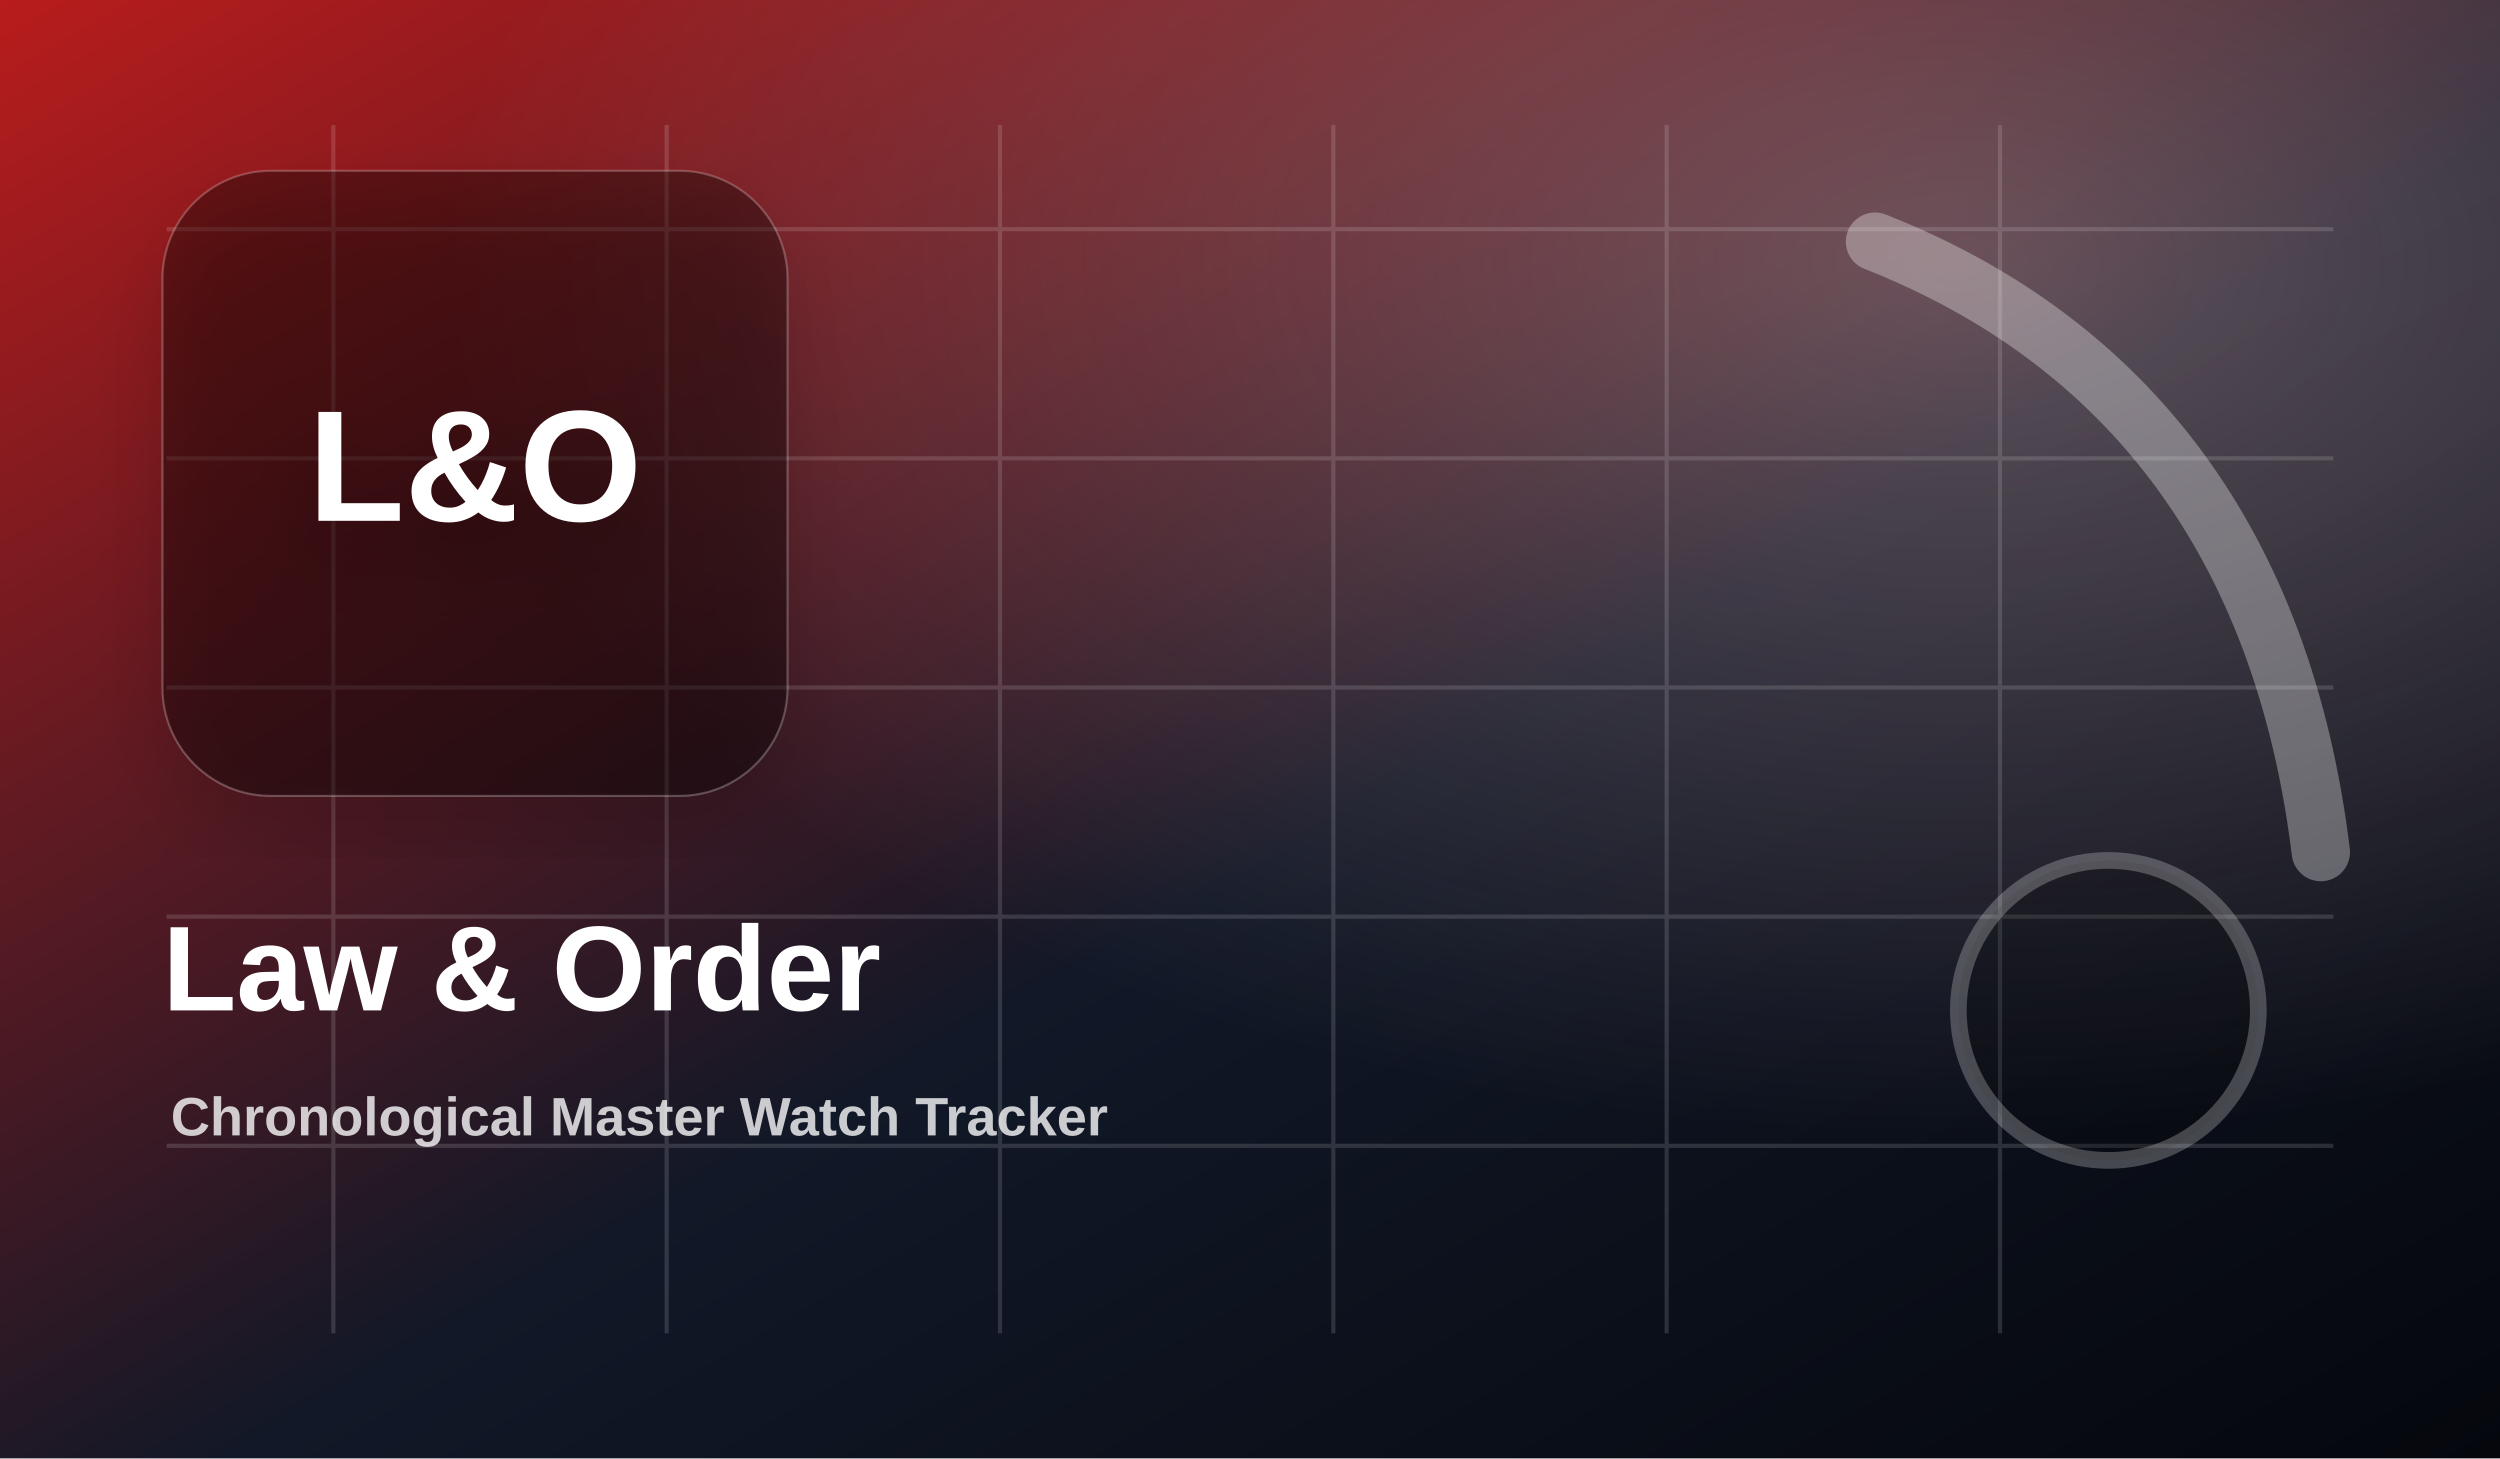
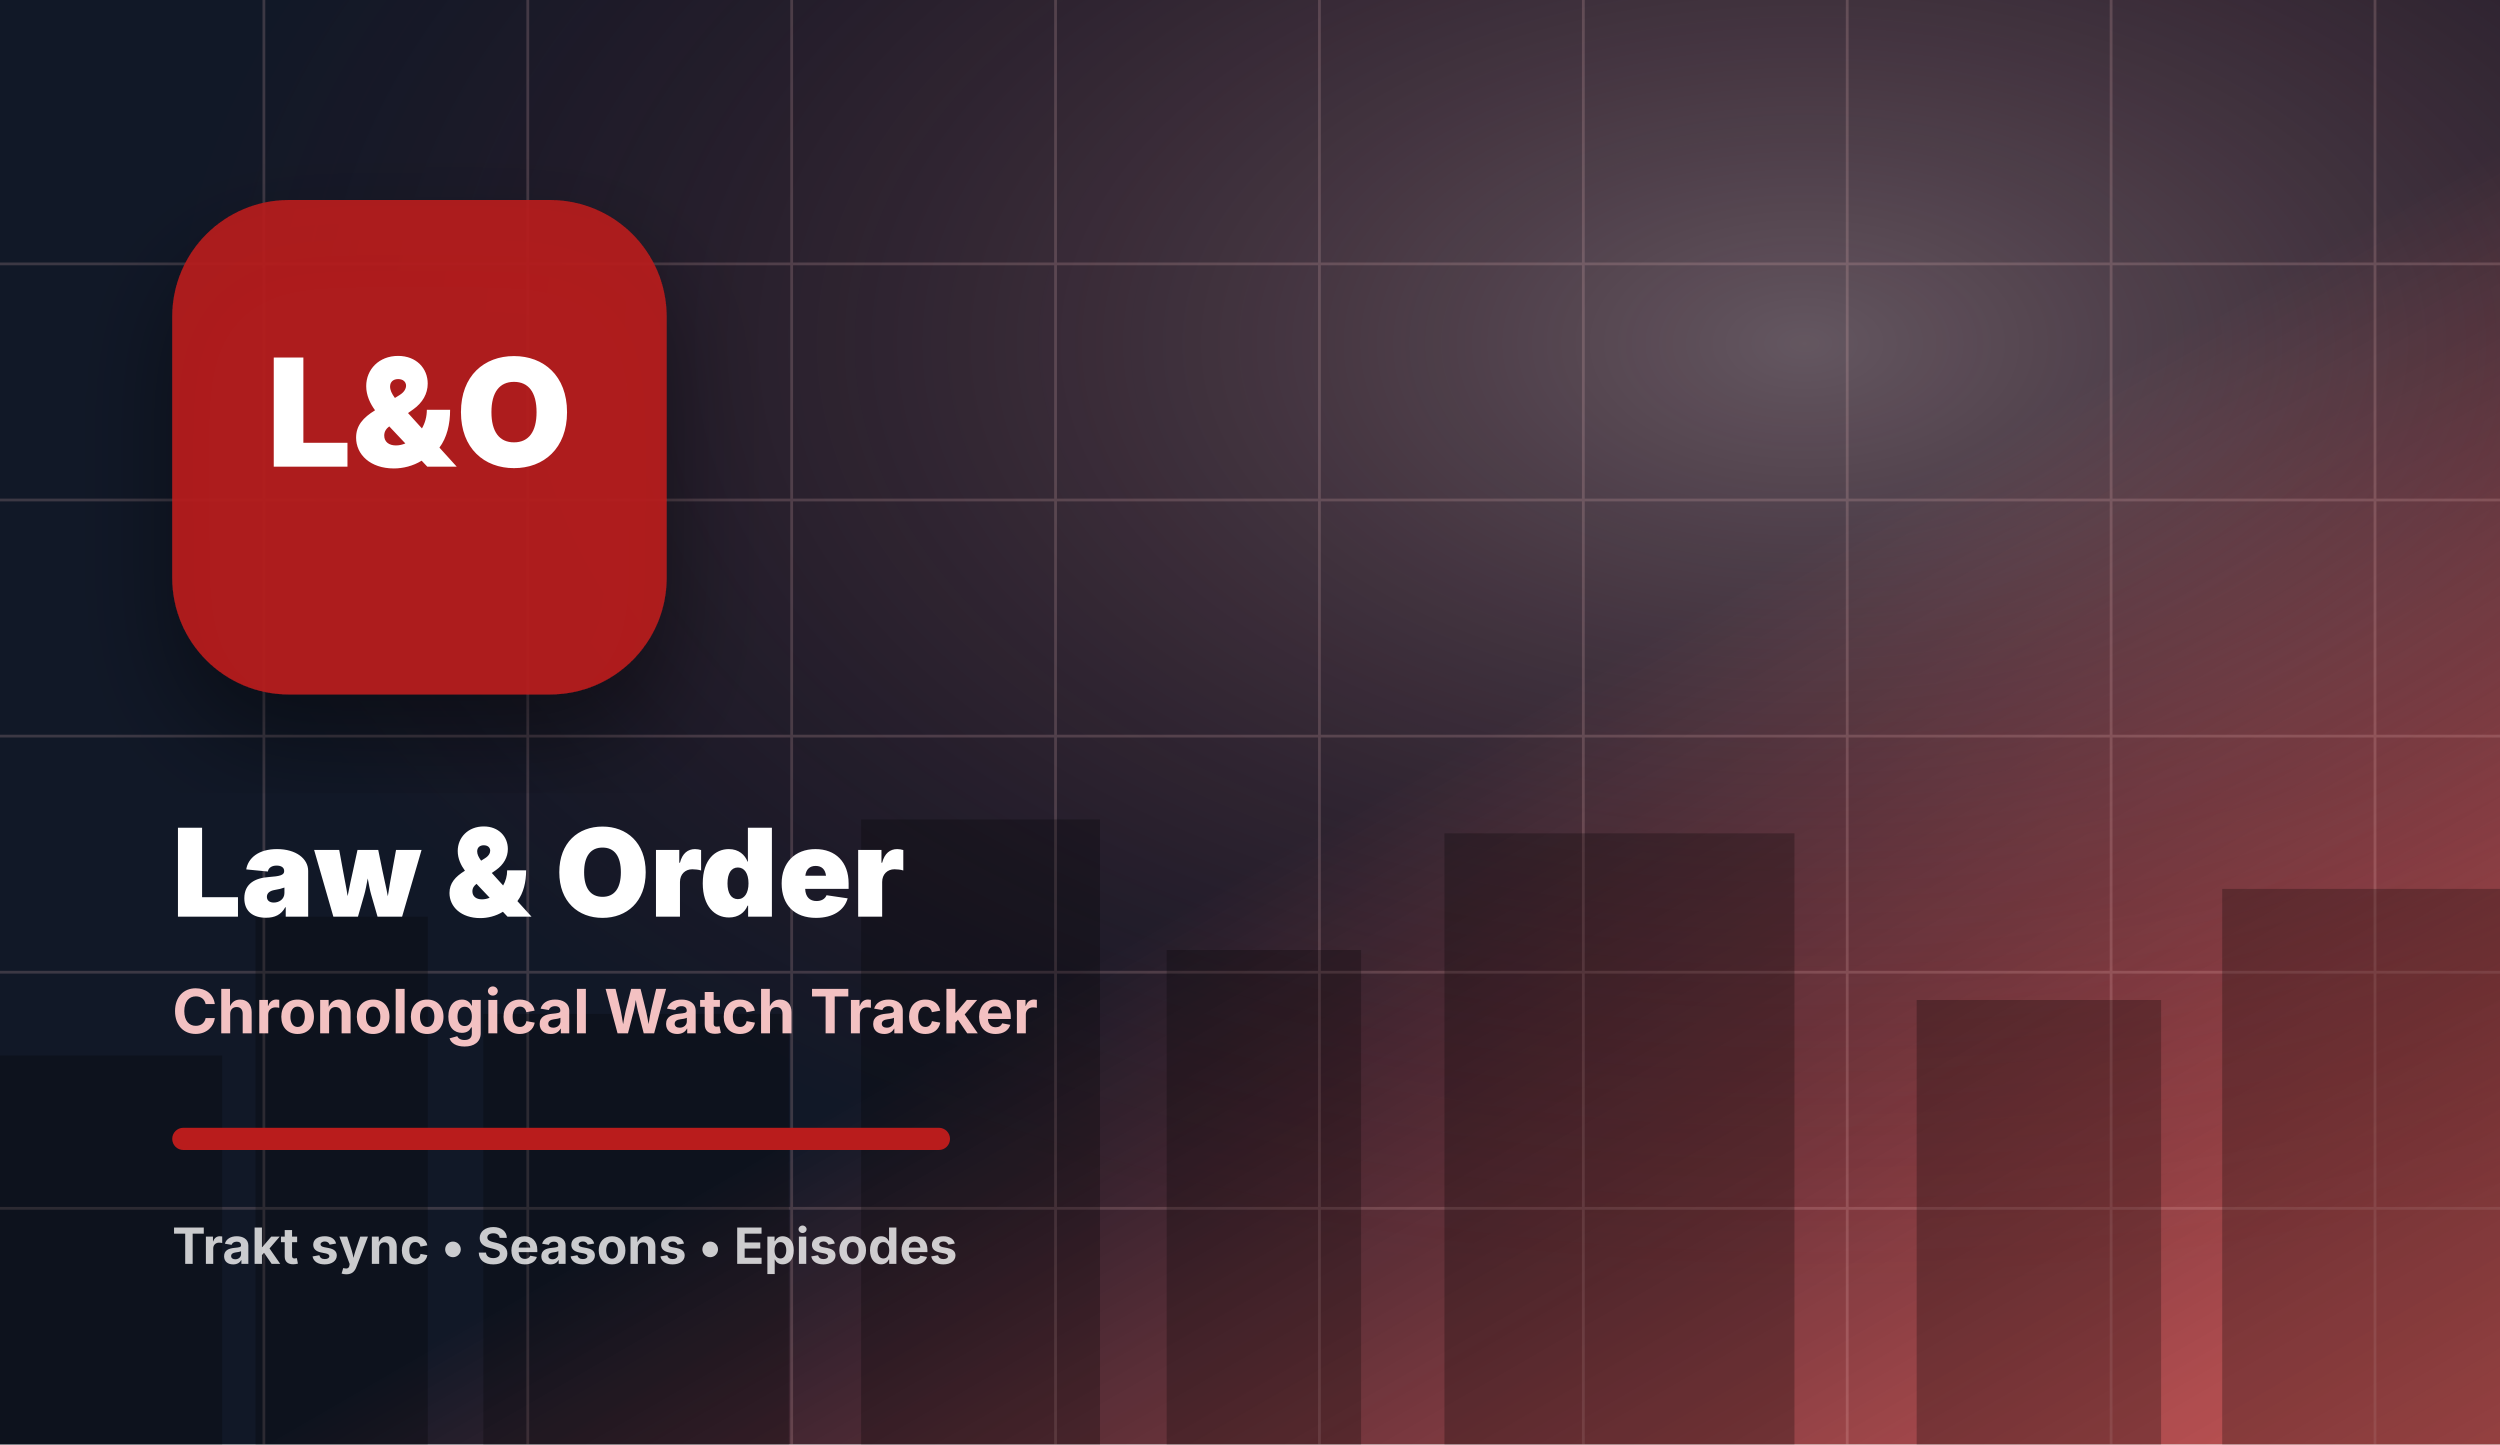
- <svg xmlns="http://www.w3.org/2000/svg" width="1200" height="700" viewBox="0 0 1200 700" role="img" aria-label="Law &amp; Order artwork">
+ <svg xmlns="http://www.w3.org/2000/svg" viewBox="0 0 900 520" width="900" height="520" role="img" aria-label="Law &amp; Order artwork">
  <defs>
-     <linearGradient id="g" x1="0" y1="0" x2="1" y2="1">
-       <stop offset="0" stop-color="#b91c1c" />
+     <linearGradient id="bg" x1="0" y1="0" x2="1" y2="1">
+       <stop offset="0" stop-color="#111827" />
      <stop offset="0.55" stop-color="#111827" />
-       <stop offset="1" stop-color="#05070d" />
+       <stop offset="1" stop-color="#b91c1c" stop-opacity="0.72" />
    </linearGradient>
-     <radialGradient id="r" cx="78%" cy="18%" r="60%">
-       <stop offset="0" stop-color="#fecaca" stop-opacity=".32" />
-       <stop offset="1" stop-color="#fecaca" stop-opacity="0" />
+     <radialGradient id="glow" cx="72%" cy="24%" r="65%">
+       <stop offset="0" stop-color="#fecaca" stop-opacity="0.35" />
+       <stop offset="1" stop-color="#b91c1c" stop-opacity="0" />
    </radialGradient>
-     <filter id="shadow">
-       <feDropShadow dx="0" dy="18" stdDeviation="18" flood-color="#000" flood-opacity=".45" />
+     <filter id="shadow" x="-20%" y="-20%" width="140%" height="140%">
+       <feDropShadow dx="0" dy="18" stdDeviation="18" flood-color="#000" flood-opacity="0.45" />
    </filter>
  </defs>
-   <rect width="1200" height="700" fill="url(#g)" />
-   <rect width="1200" height="700" fill="url(#r)" />
-   <g opacity=".14" stroke="#fff" stroke-width="2">
-     <path d="M80 110h1040M80 220h1040M80 330h1040M80 440h1040M80 550h1040" />
-     <path d="M160 60v580M320 60v580M480 60v580M640 60v580M800 60v580M960 60v580" />
+   <rect width="900" height="520" fill="url(#bg)" />
+   <rect width="900" height="520" fill="url(#glow)" />
+   <g opacity="0.18" stroke="#fecaca" stroke-width="1">
+     <path d="M0 95H900M0 180H900M0 265H900M0 350H900M0 435H900" />
+     <path d="M95 0V520M190 0V520M285 0V520M380 0V520M475 0V520M570 0V520M665 0V520M760 0V520M855 0V520" />
+   </g>
+   <g opacity="0.26" fill="#000">
+     <rect x="0" y="380" width="80" height="140" />
+     <rect x="92" y="330" width="62" height="190" />
+     <rect x="174" y="365" width="110" height="155" />
+     <rect x="310" y="295" width="86" height="225" />
+     <rect x="420" y="342" width="70" height="178" />
+     <rect x="520" y="300" width="126" height="220" />
+     <rect x="690" y="360" width="88" height="160" />
+     <rect x="800" y="320" width="100" height="200" />
  </g>
  <g filter="url(#shadow)">
-     <rect x="78" y="82" width="300" height="300" rx="52" fill="rgba(0,0,0,.35)" stroke="rgba(255,255,255,.22)" />
-     <text x="228" y="250" text-anchor="middle" font-family="Arial, Helvetica, sans-serif" font-size="76" font-weight="900" fill="#fff">L&amp;O</text>
+     <rect x="62" y="72" width="178" height="178" rx="42" fill="#b91c1c" opacity="0.92" />
+     <text x="151" y="168" text-anchor="middle" font-family="Inter, Arial, sans-serif" font-size="54" font-weight="900" fill="white">L&amp;O</text>
  </g>
-   <text x="78" y="485" font-family="Arial, Helvetica, sans-serif" font-size="58" font-weight="900" fill="#fff">Law &amp; Order</text>
-   <text x="82" y="545" font-family="Arial, Helvetica, sans-serif" font-size="26" font-weight="700" fill="rgba(255,255,255,.78)">Chronological Master Watch Tracker</text>
-   <path d="M900 116c122 48 196 146 214 293" fill="none" stroke="rgba(255,255,255,.32)" stroke-width="28" stroke-linecap="round" />
-   <circle cx="1012" cy="485" r="72" fill="rgba(0,0,0,.2)" stroke="rgba(255,255,255,.24)" stroke-width="8" />
+   <text x="62" y="330" font-family="Inter, Arial, sans-serif" font-size="44" font-weight="900" fill="white">Law &amp; Order</text>
+   <text x="62" y="372" font-family="Inter, Arial, sans-serif" font-size="22" font-weight="700" fill="#fecaca" opacity="0.95">Chronological Watch Tracker</text>
+   <rect x="62" y="406" width="280" height="8" rx="4" fill="#b91c1c" />
+   <text x="62" y="455" font-family="Inter, Arial, sans-serif" font-size="18" font-weight="700" fill="white" opacity="0.78">Trakt sync • Seasons • Episodes</text>
</svg>
